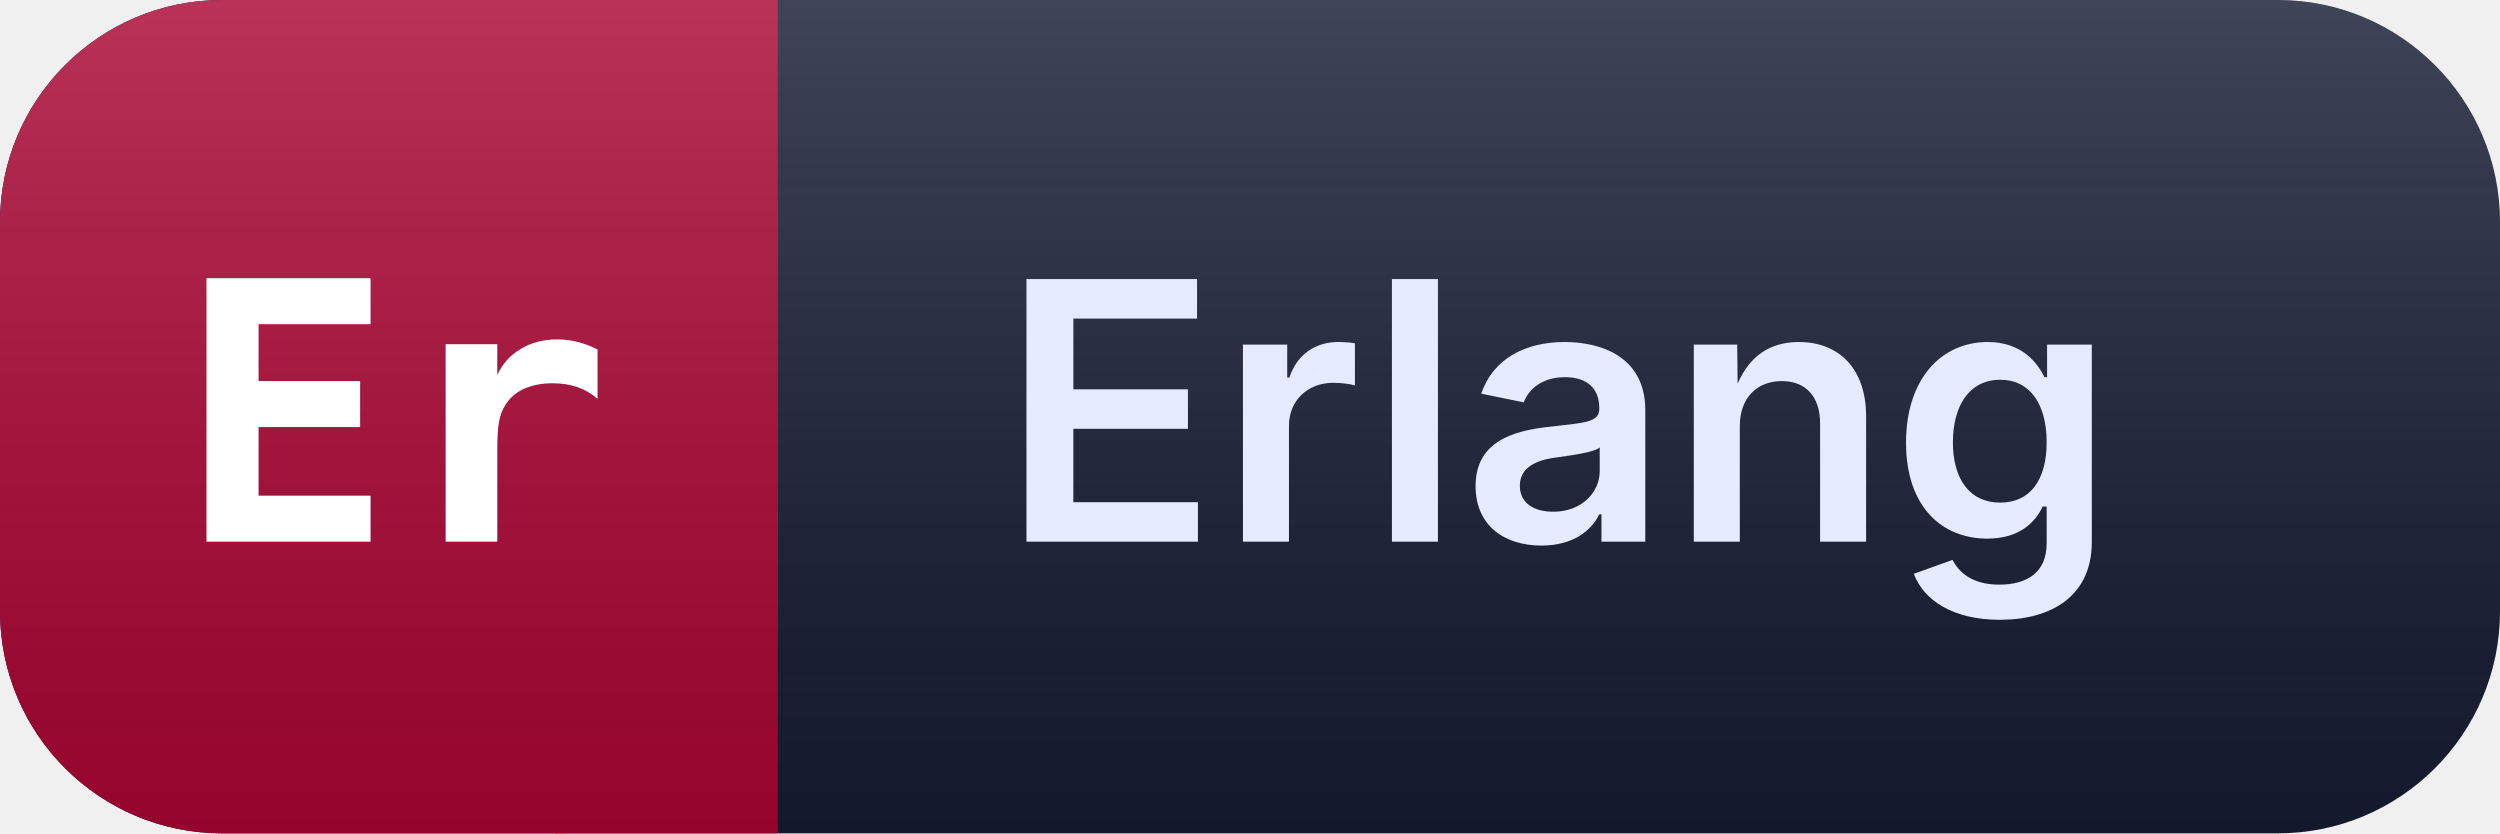
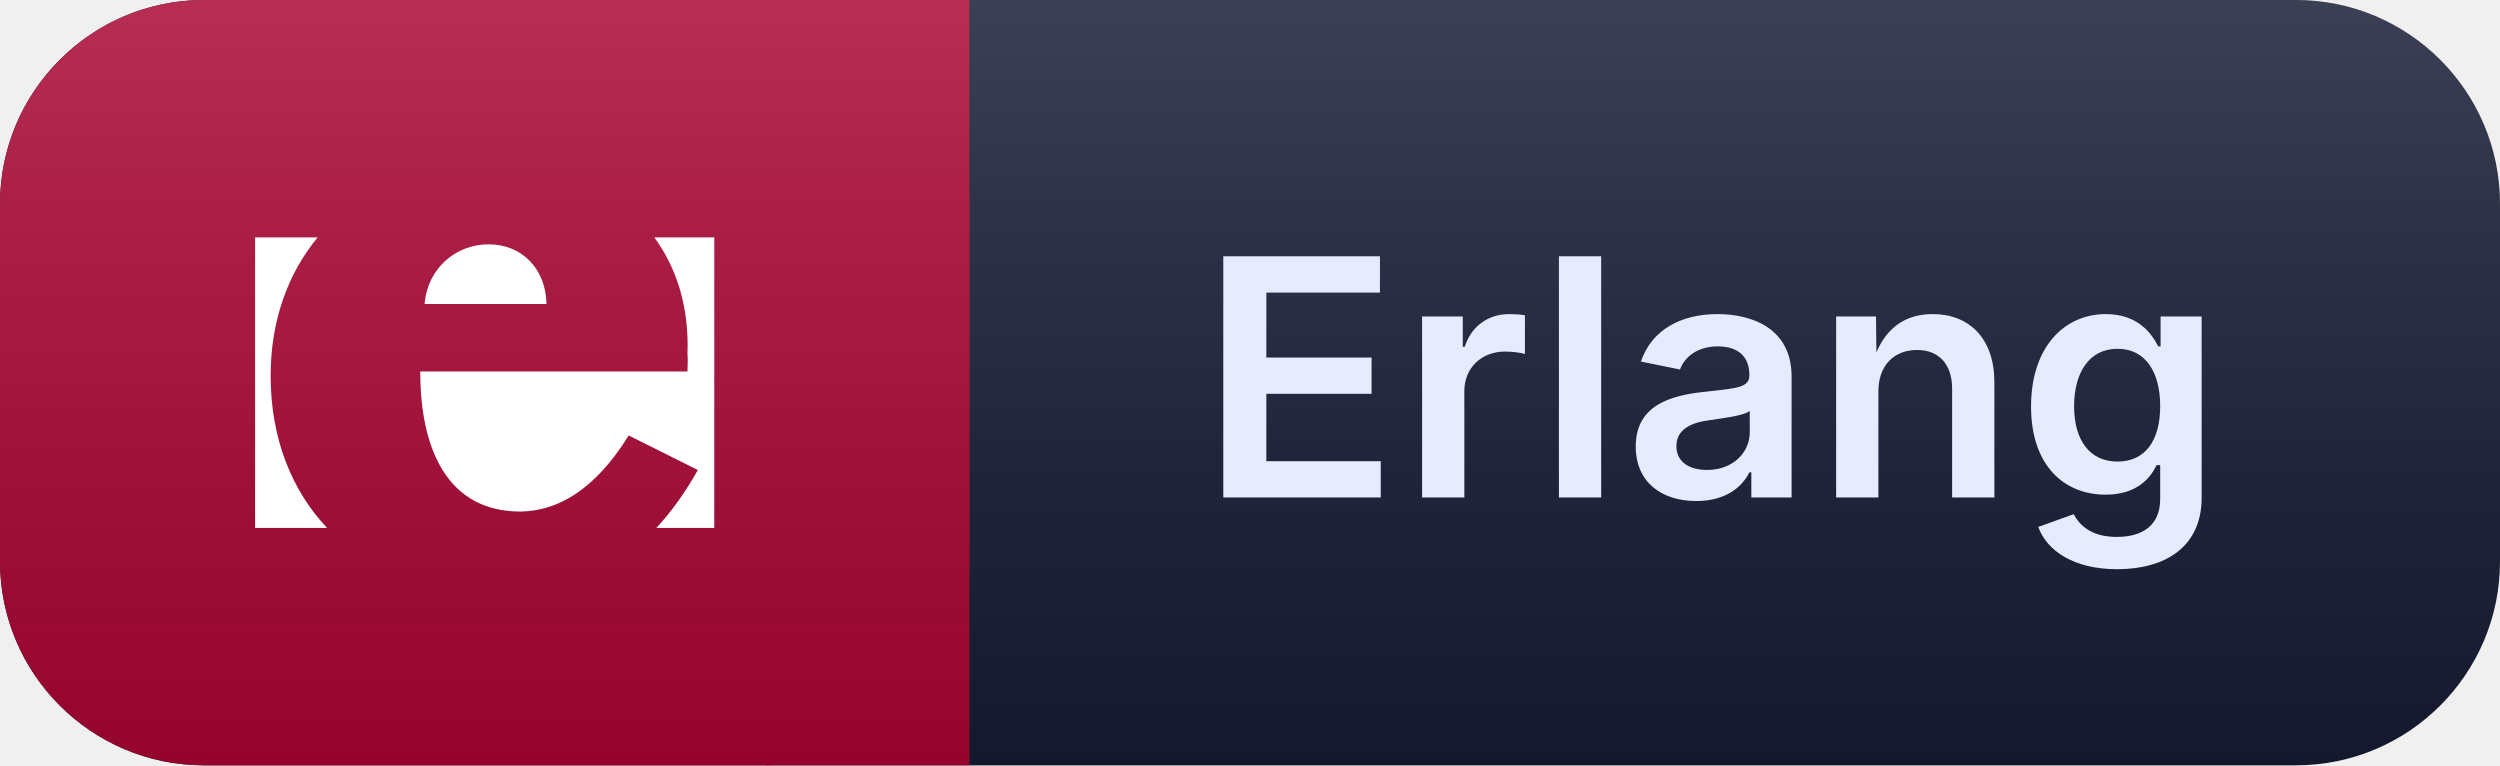
- <svg xmlns="http://www.w3.org/2000/svg" width="90" height="30" viewBox="0 0 90 30" role="img" aria-label="Erlang">
+ <svg xmlns="http://www.w3.org/2000/svg" width="98" height="30" viewBox="0 0 98 30" role="img" aria-label="Erlang">
  <defs>
    <linearGradient id="s" x2="0" y2="1">
-       <stop offset="0" stop-color="#fff" stop-opacity=".18" />
+       <stop offset="0" stop-color="#fff" stop-opacity=".16" />
      <stop offset="1" stop-opacity=".12" />
    </linearGradient>
  </defs>
-   <rect width="90" height="30" rx="8" fill="#161b33" />
-   <rect width="28" height="30" rx="8" fill="#a90533" />
-   <rect x="20" width="8" height="30" fill="#a90533" />
-   <rect width="90" height="30" rx="8" fill="url(#s)" />
-   <text x="14.2" y="19.5" text-anchor="middle" font-family="'SF Mono',Menlo,Consolas,monospace" font-size="13" font-weight="800" fill="#fff">Er</text>
-   <text x="36" y="19.5" font-family="Inter,'Segoe UI',Helvetica,Arial,sans-serif" font-size="13" font-weight="600" fill="#e6ebff">Erlang</text>
+   <rect width="98" height="30" rx="8" fill="#161b33" />
+   <rect width="38" height="30" rx="8" fill="#A90533" />
+   <rect x="30" width="8" height="30" fill="#A90533" />
+   <rect width="98" height="30" rx="8" fill="url(#s)" />
+   <g transform="translate(10.0,6) scale(0.75)">
+     <path d="M8.859 7.889c.154-1.863 1.623-3.115 3.344-3.119 1.734.004 2.986 1.256 3.029 3.119zm12.11 11.707c.802-.86 1.52-1.872 2.172-3.03l-3.616-1.807c-1.27 2.064-3.127 3.965-5.694 3.977-3.738-.012-5.206-3.208-5.198-7.322h13.966c.019-.464.019-.68 0-.904.091-2.447-.558-4.504-1.737-6.106l-.007.005H24v15.186h-3.039zm-17.206-.001C1.901 17.62.811 14.894.813 11.64c-.002-2.877.902-5.35 2.456-7.232H0v15.187h3.761Z" fill="#ffffff" />
+   </g>
+   <text x="47" y="19.5" font-family="Inter,Segoe UI,Helvetica,Arial,sans-serif" font-size="13" font-weight="600" fill="#e6ebff">Erlang</text>
</svg>
